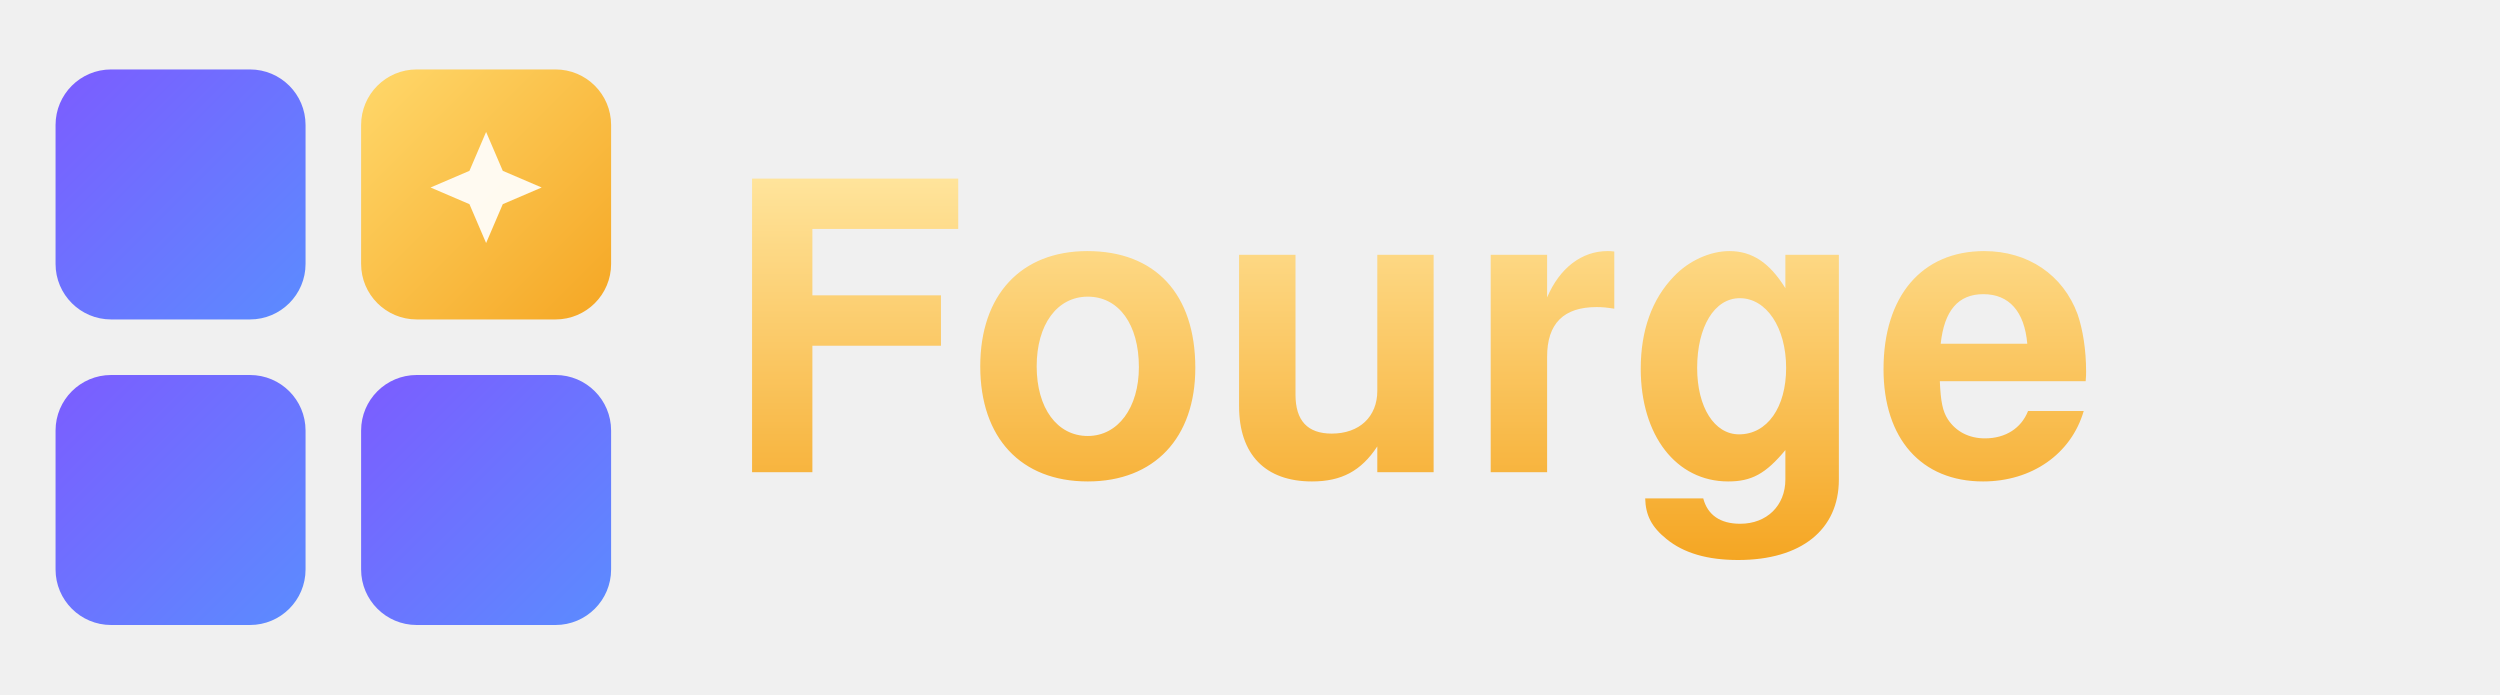
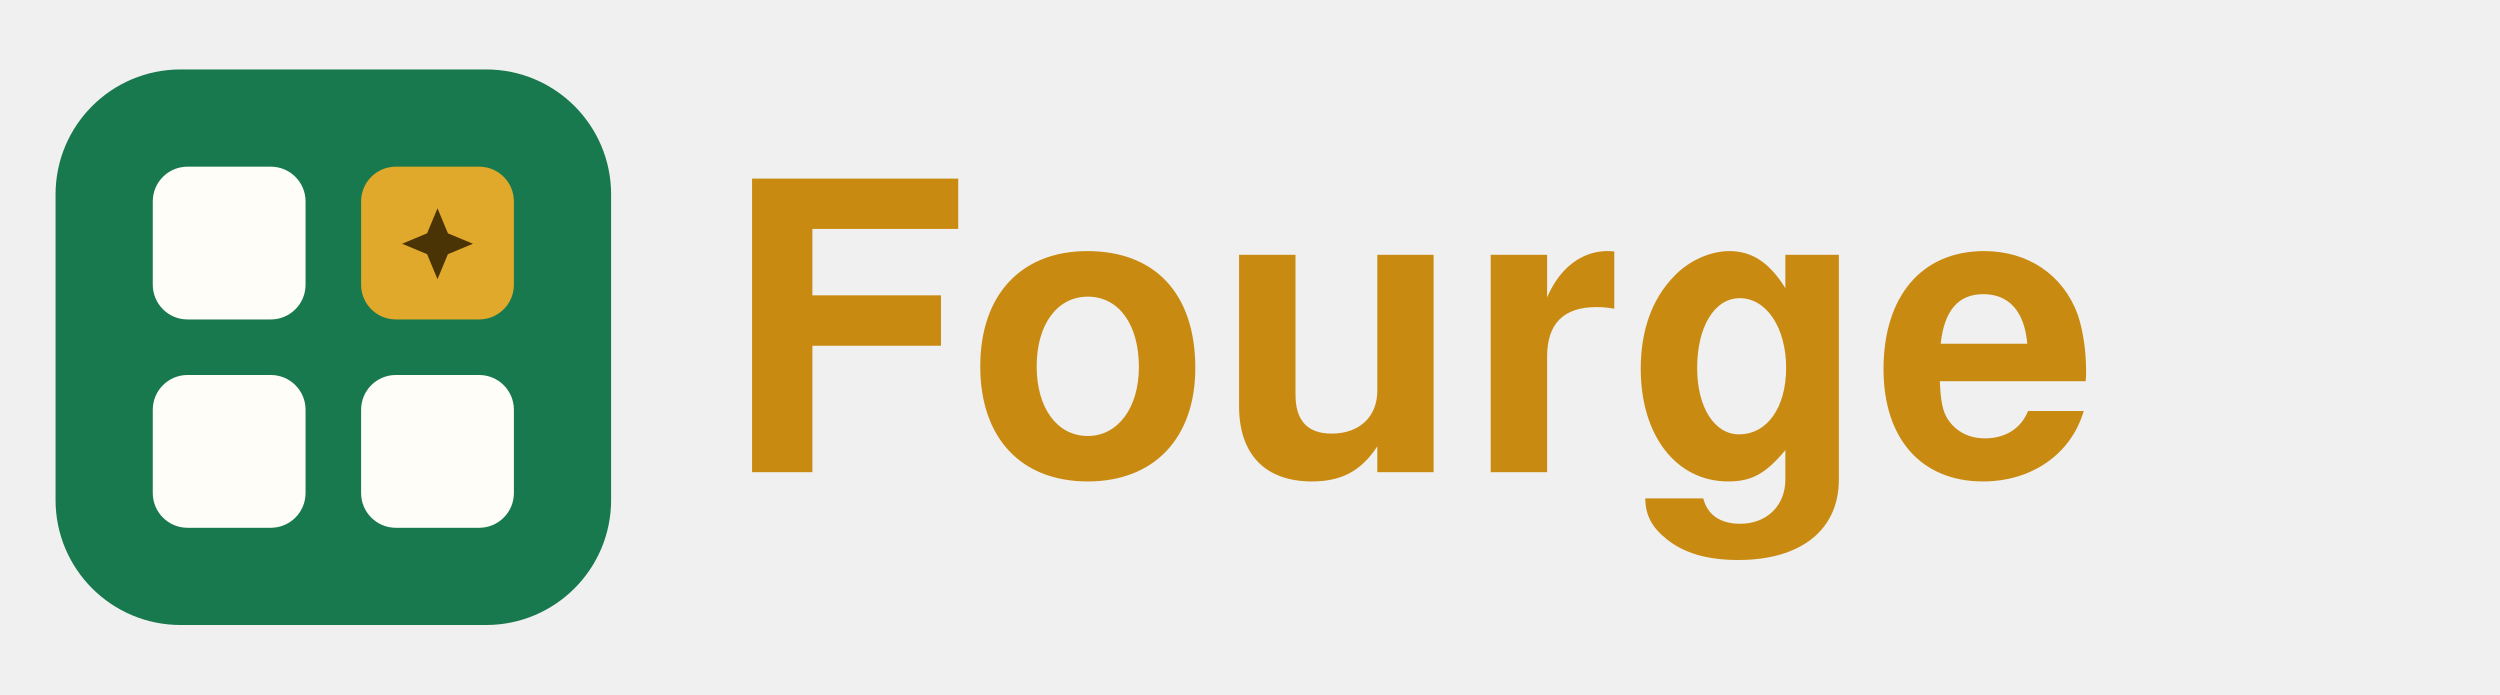
<svg xmlns="http://www.w3.org/2000/svg" viewBox="0 0 360 100" role="img" aria-label="Fourge logo">
-   <defs>
-     <linearGradient id="tile" x1="0" y1="0" x2="1" y2="1">
-       <stop offset="0" stop-color="#7c5cff" />
-       <stop offset="1" stop-color="#5b8cff" />
-     </linearGradient>
-     <linearGradient id="gold" x1="0" y1="0" x2="1" y2="1">
-       <stop offset="0" stop-color="#ffd86b" />
-       <stop offset="1" stop-color="#f5a623" />
-     </linearGradient>
-     <linearGradient id="word" x1="0" y1="0" x2="0" y2="1">
-       <stop offset="0" stop-color="#ffe49b" />
-       <stop offset="1" stop-color="#f5a623" />
-     </linearGradient>
-   </defs>
  <g transform="translate(8,10)">
-     <rect x="0" y="0" width="36" height="36" rx="8" fill="url(#tile)" />
-     <rect x="44" y="0" width="36" height="36" rx="8" fill="url(#gold)" />
-     <rect x="0" y="44" width="36" height="36" rx="8" fill="url(#tile)" />
-     <rect x="44" y="44" width="36" height="36" rx="8" fill="url(#tile)" />
-     <path d="M62 9 l2.4 5.6 5.6 2.4 -5.6 2.4 -2.4 5.6 -2.4 -5.6 -5.6 -2.4 5.6 -2.4 z" fill="#fff" opacity="0.92" />
+     <rect x="0" y="0" width="80" height="80" rx="18" fill="#18794e" />
+     <rect x="14" y="14" width="22" height="22" rx="5" fill="#fffdf7" />
+     <rect x="44" y="14" width="22" height="22" rx="5" fill="#e0a92b" />
+     <rect x="14" y="44" width="22" height="22" rx="5" fill="#fffdf7" />
+     <rect x="44" y="44" width="22" height="22" rx="5" fill="#fffdf7" />
+     <path d="M55 20 l1.5 3.6 3.6 1.5 -3.6 1.5 -1.5 3.6 -1.5 -3.6 -3.6 -1.5 3.6 -1.5 z" fill="#3a2600" opacity="0.9" />
  </g>
-   <text x="104" y="68" font-family="-apple-system, BlinkMacSystemFont, 'Segoe UI', Helvetica, Arial, sans-serif" font-size="58" font-weight="800" letter-spacing="0.5" fill="url(#word)">Fourge</text>
+   <text x="104" y="68" font-family="-apple-system, BlinkMacSystemFont, 'Segoe UI', Helvetica, Arial, sans-serif" font-size="58" font-weight="800" letter-spacing="0.5" fill="#c98a12">Fourge</text>
</svg>
